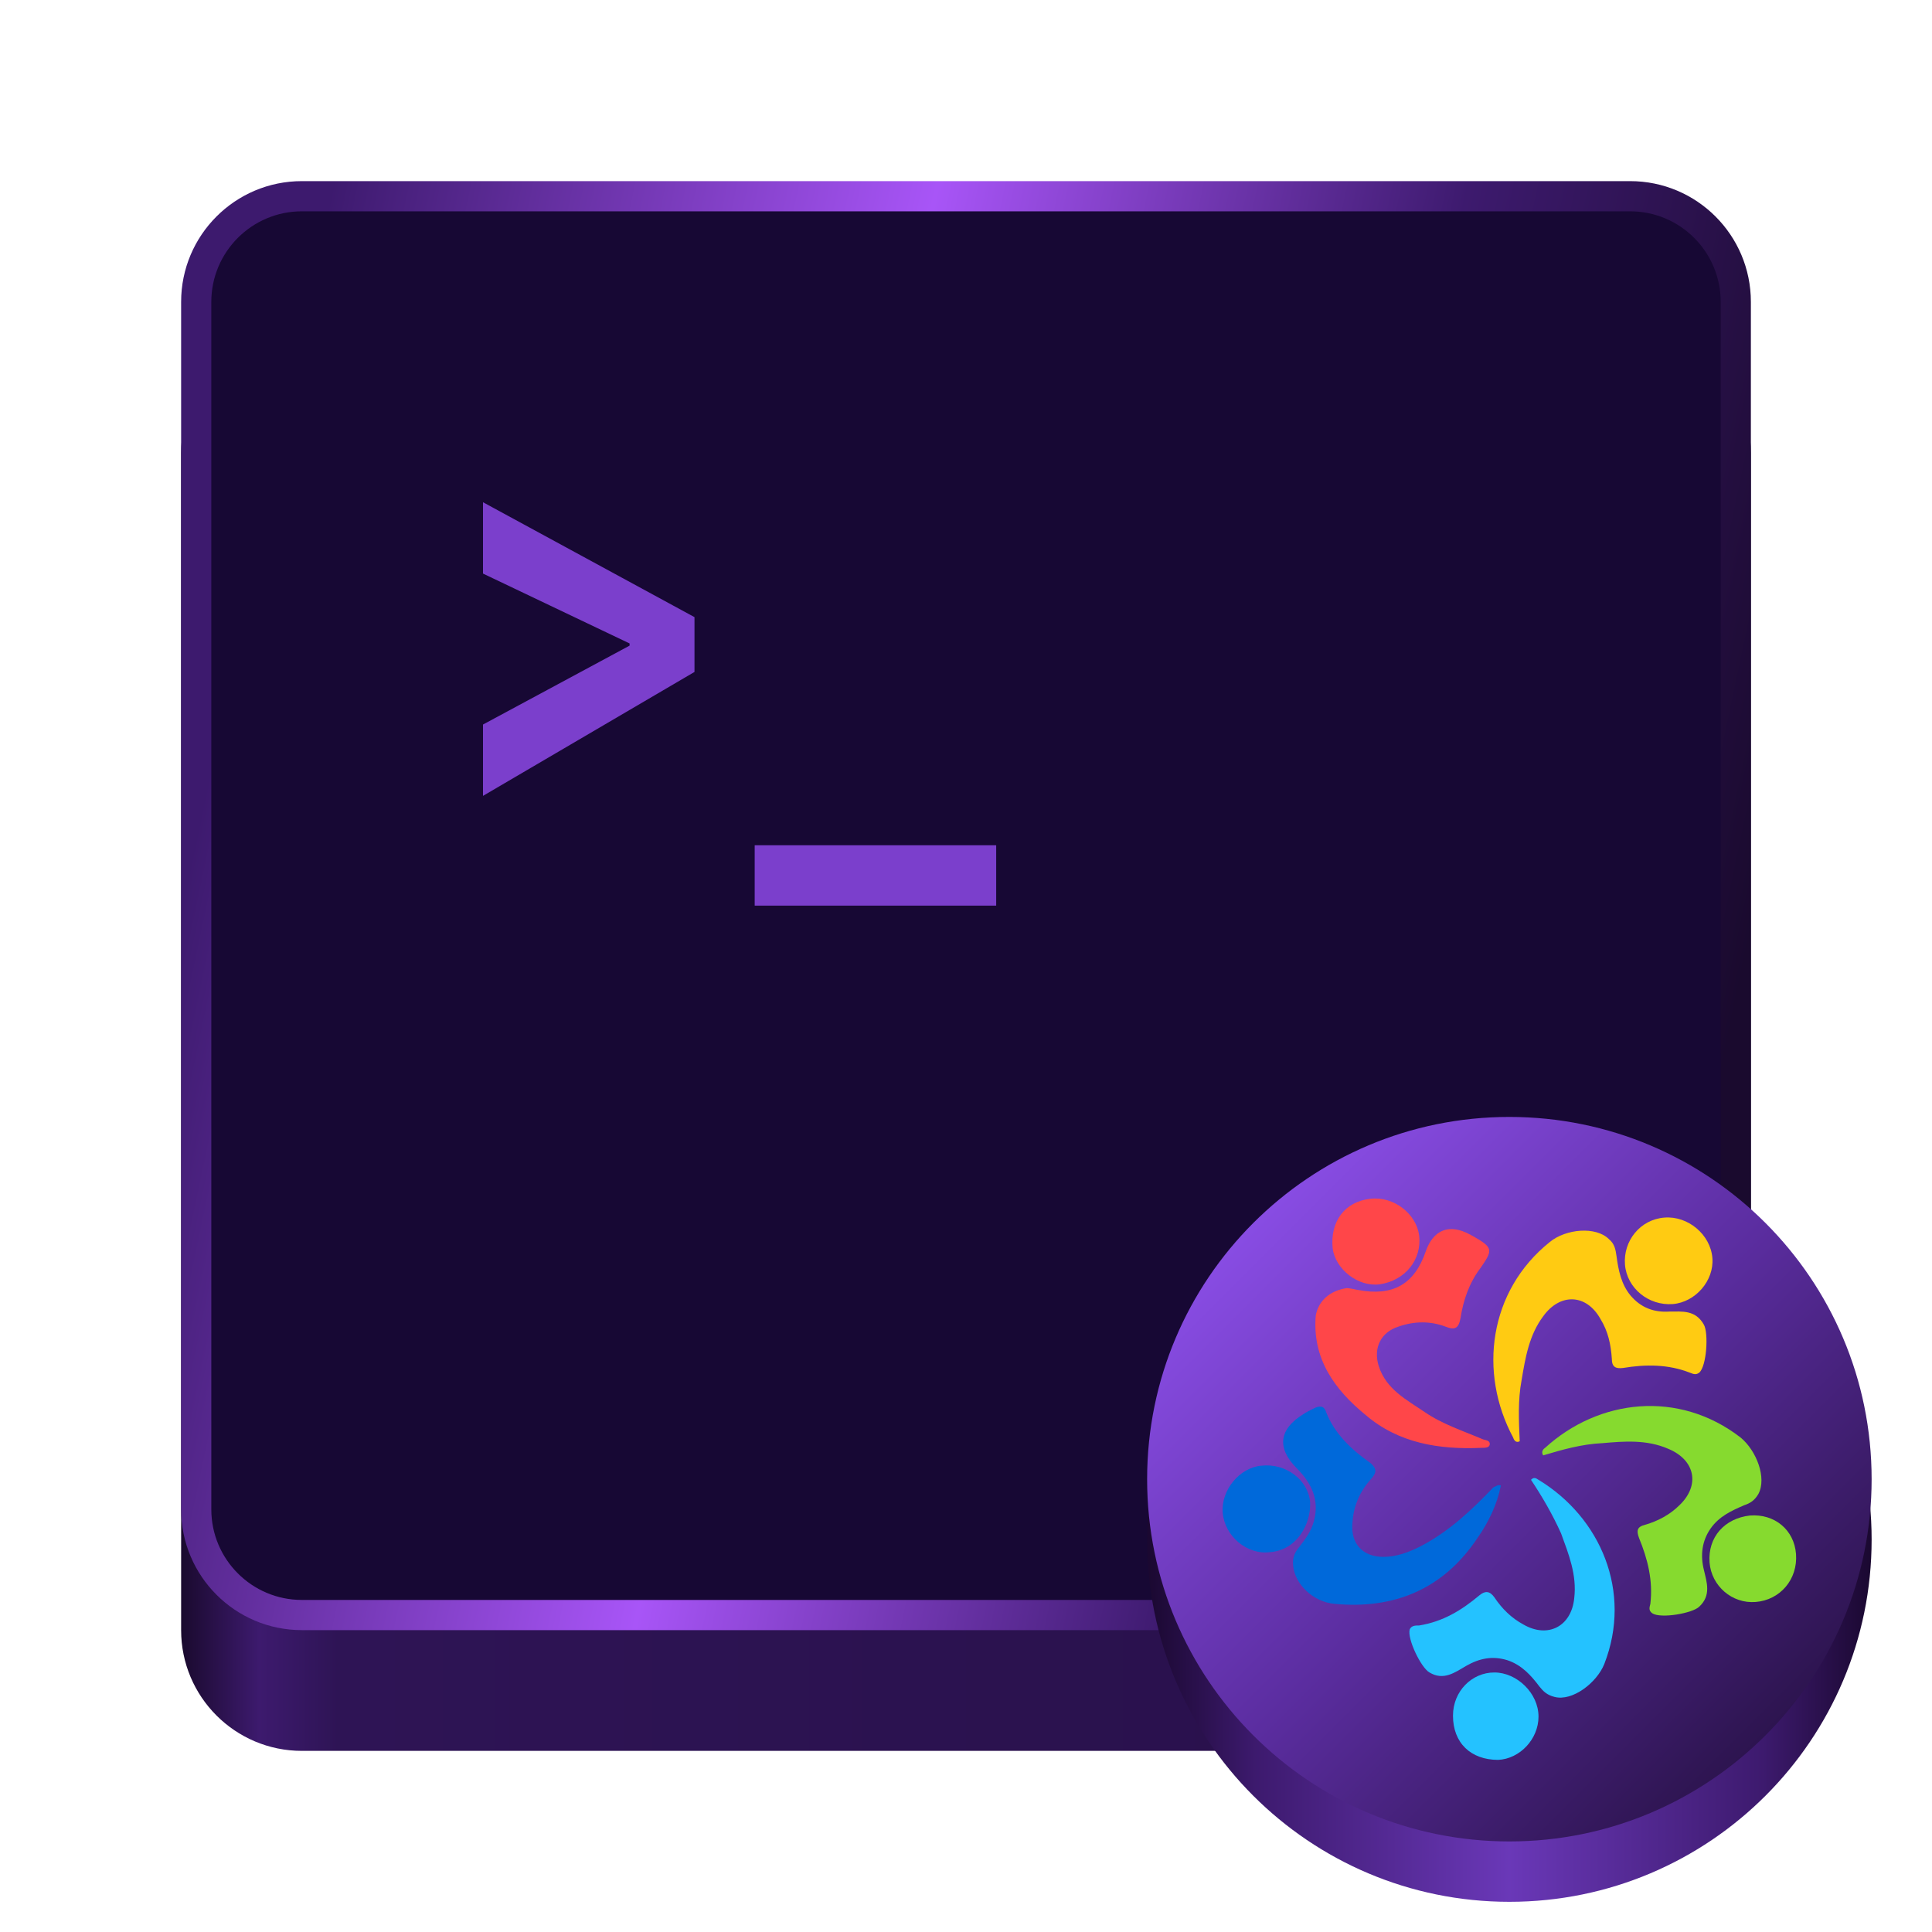
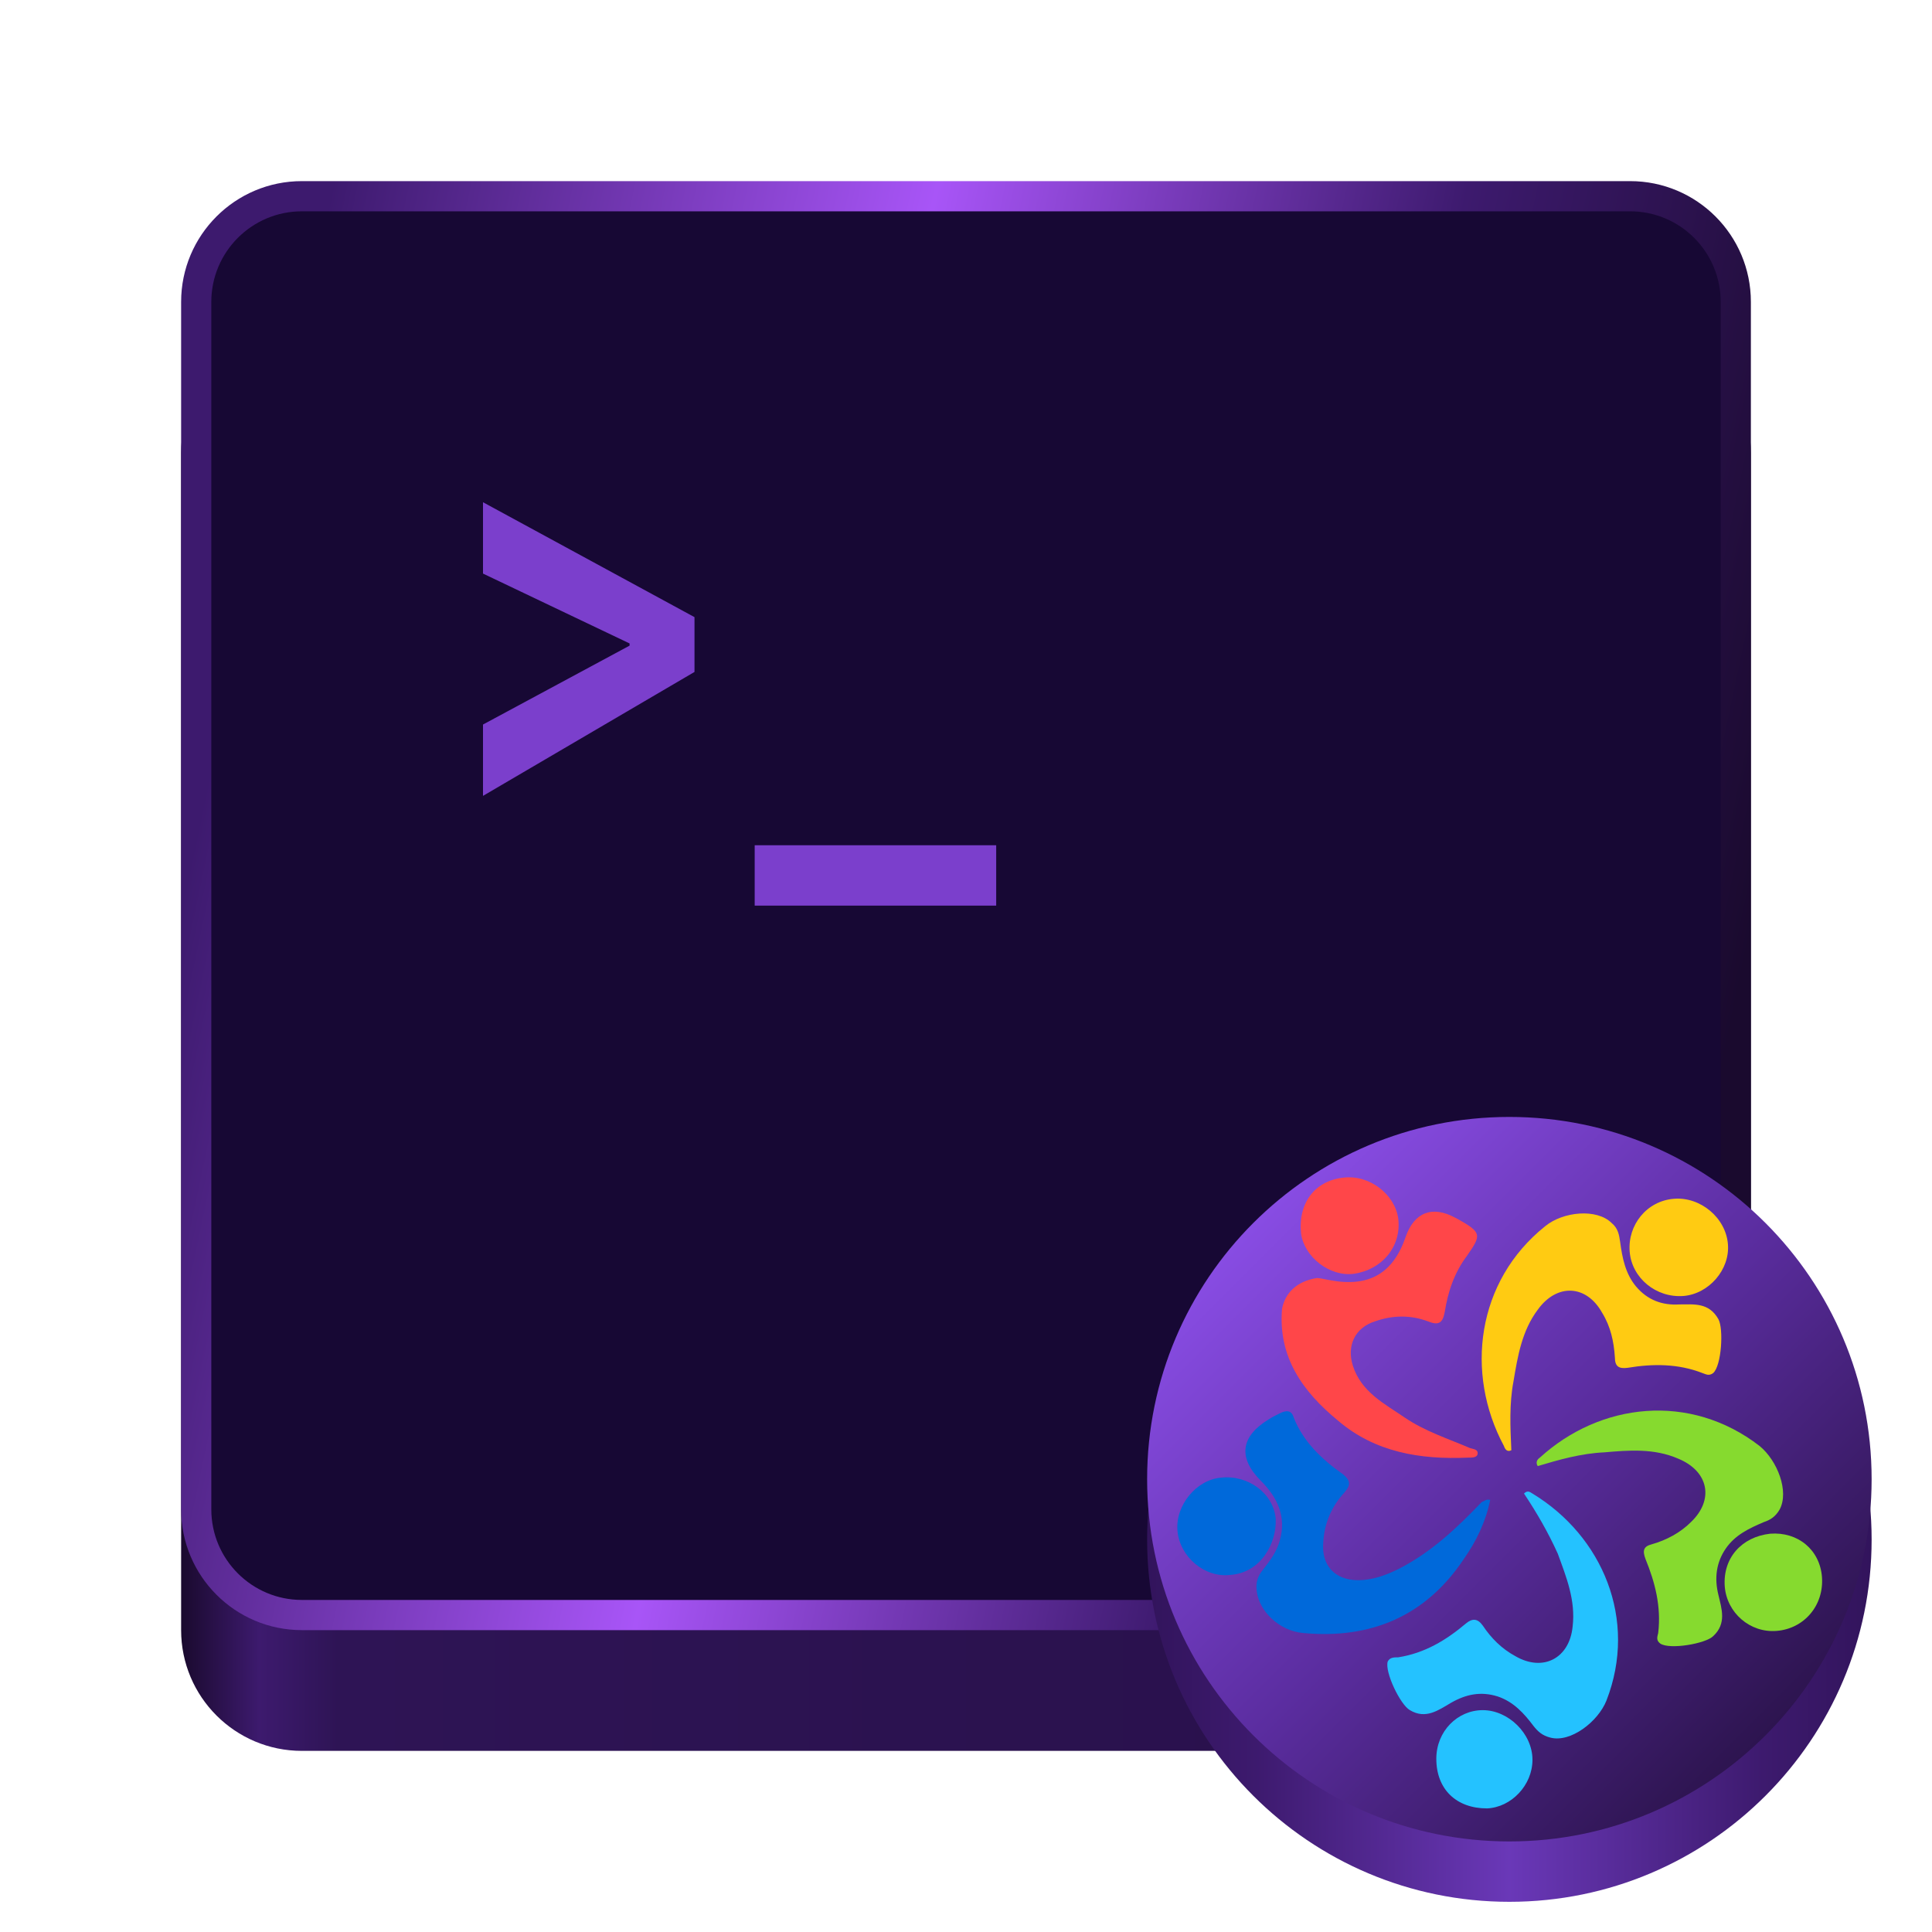
<svg xmlns="http://www.w3.org/2000/svg" height="128px" viewBox="0 0 128 128" width="128px">
  <defs>
    <linearGradient id="a" gradientUnits="userSpaceOnUse" x1="12" x2="116" y1="64" y2="64">
      <stop offset="0" stop-color="#1a0a2e" />
      <stop offset="0.05" stop-color="#3d1a6e" />
      <stop offset="0.1" stop-color="#2e1455" />
      <stop offset="0.9" stop-color="#28104a" />
      <stop offset="0.95" stop-color="#3d1a6e" />
      <stop offset="1" stop-color="#1a0a2e" />
    </linearGradient>
    <linearGradient id="b" gradientUnits="userSpaceOnUse" x1="12" x2="112.041" y1="60" y2="80.988">
      <stop offset="0" stop-color="#3d1a6e" />
      <stop offset="0.384" stop-color="#a855f7" />
      <stop offset="0.721" stop-color="#3d1a6e" />
      <stop offset="1" stop-color="#1a0a2e" />
    </linearGradient>
    <linearGradient id="cgrad" gradientUnits="userSpaceOnUse" x1="76" y1="74" x2="124" y2="122">
      <stop offset="0" stop-color="#9b59ff" />
      <stop offset="0.5" stop-color="#5b2da0" />
      <stop offset="1" stop-color="#1a0a2e" />
    </linearGradient>
    <linearGradient id="shadowgrad" gradientUnits="userSpaceOnUse" x1="76" y1="102" x2="124" y2="102">
-       <stop offset="0" stop-color="#1a0830" />
+       <stop offset="0" stop-color="#32145c" />
      <stop offset="0.15" stop-color="#3d1a6e" />
      <stop offset="0.5" stop-color="#6a38b8" />
      <stop offset="0.85" stop-color="#3d1a6e" />
-       <stop offset="1" stop-color="#1a0830" />
+       <stop offset="1" stop-color="#32145c" />
    </linearGradient>
  </defs>
  <path d="m 20 22 h 88 c 4.418 0 8 3.582 8 8 v 78 c 0 4.418 -3.582 8 -8 8 h -88 c -4.418 0 -8 -3.582 -8 -8 v -78 c 0 -4.418 3.582 -8 8 -8 z m 0 0" fill="url(#a)" />
  <path d="m 20 12 h 88 c 4.418 0 8 3.582 8 8 v 80 c 0 4.418 -3.582 8 -8 8 h -88 c -4.418 0 -8 -3.582 -8 -8 v -80 c 0 -4.418 3.582 -8 8 -8 z m 0 0" fill="url(#b)" />
  <path d="m 20 14 h 88 c 3.312 0 6 2.688 6 6 v 80 c 0 3.312 -2.688 6 -6 6 h -88 c -3.312 0 -6 -2.688 -6 -6 v -80 c 0 -3.312 2.688 -6 6 -6 z m 0 0" fill="#170834" />
  <path d="m 46.012 40.887 l -14.012 -7.613 v 4.727 l 9.711 4.629 v 0.145 l -9.711 5.227 v 4.727 l 14.012 -8.211 z m 0 0" fill="#7b3fcc" />
  <path d="m 50 56 v 4 h 16 v -4 z m 0 0" fill="#7b3fcc" />
  <circle cx="100" cy="102" r="24" fill="url(#shadowgrad)" />
  <circle cx="100" cy="98" r="24" fill="url(#cgrad)" />
-   <svg x="81" y="79" width="38" height="38" viewBox="0 0 61.028 59.731">
-     <style type="text/css">.st1{fill:#86da2f}.st2{fill:#24c2ff}.st3{fill:#ffcb12}.st4{fill:#0069da}.st5{fill:#ff4649}</style>
-     <path d="M56.114 33.731c2.6-.2 4.7 1.5 4.9 4.1.2 2.7-1.7 4.9-4.3 5.1-2.5.2-4.7-1.7-4.9-4.2-.2-2.7 1.6-4.7 4.3-5" class="st1" />
-     <path d="M24.514 55.031c0-2.6 2-4.6 4.4-4.6s4.7 2.2 4.7 4.7c0 2.4-2 4.5-4.3 4.6-2.9 0-4.8-1.8-4.8-4.7" class="st2" />
-     <path d="M31.614 25.831c-.4.2-.6-.1-.7-.4-3.7-6.9-2.6-15.6 3.9-20.8 1.7-1.4 4.9-1.7 6.3-.3.6.5.7 1.1.8 1.8.2 1.5.5 3 1.5 4.2 1.1 1.3 2.5 1.8 4.1 1.7 1.4 0 2.8-.2 3.7 1.4.5.9.3 4.4-.5 5.1-.4.3-.7.1-1 0-2.3-.9-4.7-.9-7.1-.5-.8.1-1.2-.1-1.2-1-.1-1.5-.4-2.9-1.2-4.2-1.5-2.7-4.3-2.8-6.1-.3-1.5 2-1.9 4.4-2.3 6.8-.4 2.1-.3 4.3-.2 6.5 0 0-.1 0 0 0" class="st3" />
-     <path d="M34.114 27.331c-.2-.3-.1-.6.2-.8 5.7-5.2 14.2-6.2 20.8-1.1 1.7 1.4 2.8 4.3 1.9 6-.4.7-.9 1-1.5 1.2-1.4.6-2.7 1.2-3.6 2.5s-1.1 2.8-.7 4.4c.3 1.3.8 2.7-.5 3.9-.7.7-4.1 1.3-5 .7-.4-.3-.3-.6-.2-1 .3-2.5-.3-4.8-1.2-7-.3-.8-.2-1.2.6-1.4 1.4-.4 2.7-1.1 3.7-2.1 2.2-2.1 1.7-4.8-1.2-6-2.3-1-4.7-.8-7-.6-2.2.1-4.3.7-6.3 1.3" class="st1" />
-     <path d="M32.814 29.931c.3-.3.5-.2.8 0 6.6 4 10 11.9 7 19.6-.8 2-3.4 4-5.3 3.5-.8-.2-1.2-.6-1.6-1.1-.9-1.2-1.9-2.3-3.4-2.8-1.6-.5-3-.2-4.4.6-1.2.7-2.4 1.6-3.9.7-.9-.5-2.4-3.6-2.1-4.6.2-.4.6-.4 1-.4 2.5-.4 4.5-1.6 6.4-3.2.6-.5 1.1-.5 1.6.2.8 1.2 1.8 2.2 3.1 2.9 2.6 1.5 5.1.2 5.4-2.8.3-2.5-.6-4.7-1.4-6.9-.9-2-2-3.9-3.2-5.7" class="st2" />
-     <path d="M29.614 30.531c-.4 2-1.3 3.9-2.5 5.6-3.6 5.4-8.8 7.6-15.2 7-2.3-.2-4.2-2.1-4.4-4-.1-.8.1-1.4.6-2 .7-.9 1.3-1.7 1.6-2.8.6-2.2-.2-4-1.8-5.6-2.2-2.2-1.9-4.2.7-5.8.3-.2.7-.4 1.1-.6.6-.3 1.1-.3 1.3.4.9 2.3 2.7 4 4.7 5.4.7.6.7 1 .1 1.7-1.2 1.3-1.9 2.9-2 4.7-.2 2.2 1.1 3.6 3.3 3.6 1.4 0 2.7-.5 3.9-1.1 3.1-1.6 5.5-3.9 7.8-6.3.3-.1.4-.3.8-.2" class="st4" />
-     <path d="M13.214 9.531c.2 0 .7.1 1.2.2 3.7.7 6-.6 7.2-4.1.8-2.3 2.5-3 4.7-1.8.1 0 .1.1.2.1 2.3 1.3 2.3 1.5.9 3.5-1.2 1.6-1.8 3.4-2.1 5.3-.2 1.1-.6 1.3-1.6.9-1.6-.6-3.3-.6-5 0-1.9.6-2.7 2.3-2.1 4.2.8 2.5 3 3.6 4.9 4.9s4.1 2 6.2 2.9c.3.1.8.1.7.6-.1.3-.5.3-.9.3-4.5.2-8.8-.5-12.3-3.5-3.3-2.7-5.7-6-5.3-10.6.3-1.5 1.4-2.6 3.3-2.9" class="st5" />
-     <path d="M5.014 37.631c-2.4.3-4.8-1.7-5-4.2-.2-2.4 1.8-4.8 4.1-5 2.6-.3 5 1.5 5.2 3.9.1 2.3-1.4 5.1-4.3 5.3" class="st4" />
-     <path d="M47.014 2.031c2.5-.2 4.9 1.8 5.1 4.3.2 2.4-1.8 4.7-4.2 4.9-2.6.2-4.9-1.7-5.1-4.2s1.6-4.8 4.2-5" class="st3" />
-     <path d="M20.914 3.931c.3 2.6-1.5 4.8-4.2 5.2-2.3.3-4.7-1.6-5-3.8-.3-2.9 1.3-5 4-5.3 2.5-.3 4.9 1.6 5.2 3.9" class="st5" />
-   </svg>
+   <g transform="translate(78,78) scale(0.7)">
+     <path d="M56.114 33.731c2.6-.2 4.7 1.5 4.9 4.1.2 2.7-1.7 4.9-4.3 5.1-2.5.2-4.7-1.7-4.9-4.2-.2-2.7 1.6-4.7 4.3-5" fill="#86da2f" />
+     <path d="M24.514 55.031c0-2.6 2-4.6 4.4-4.6s4.7 2.2 4.7 4.7c0 2.4-2 4.5-4.3 4.6-2.9 0-4.8-1.8-4.8-4.7" fill="#24c2ff" />
+     <path d="M31.614 25.831c-.4.2-.6-.1-.7-.4-3.7-6.9-2.6-15.6 3.9-20.8 1.7-1.4 4.9-1.7 6.3-.3.6.5.7 1.1.8 1.8.2 1.5.5 3 1.5 4.2 1.1 1.3 2.5 1.8 4.1 1.7 1.4 0 2.8-.2 3.7 1.4.5.9.3 4.4-.5 5.1-.4.3-.7.1-1 0-2.3-.9-4.7-.9-7.1-.5-.8.1-1.2-.1-1.2-1-.1-1.5-.4-2.9-1.2-4.2-1.5-2.7-4.3-2.8-6.1-.3-1.5 2-1.9 4.4-2.3 6.8-.4 2.1-.3 4.3-.2 6.5 0 0-.1 0 0 0" fill="#ffcb12" />
+     <path d="M34.114 27.331c-.2-.3-.1-.6.2-.8 5.7-5.2 14.2-6.2 20.8-1.1 1.7 1.4 2.8 4.3 1.9 6-.4.7-.9 1-1.5 1.2-1.4.6-2.7 1.2-3.6 2.5s-1.1 2.8-.7 4.4c.3 1.3.8 2.7-.5 3.9-.7.7-4.1 1.3-5 .7-.4-.3-.3-.6-.2-1 .3-2.5-.3-4.8-1.2-7-.3-.8-.2-1.2.6-1.4 1.4-.4 2.7-1.1 3.7-2.1 2.2-2.1 1.7-4.8-1.2-6-2.3-1-4.7-.8-7-.6-2.2.1-4.3.7-6.3 1.3" fill="#86da2f" />
+     <path d="M32.814 29.931c.3-.3.5-.2.8 0 6.6 4 10 11.9 7 19.6-.8 2-3.4 4-5.3 3.5-.8-.2-1.2-.6-1.6-1.1-.9-1.2-1.9-2.3-3.4-2.8-1.6-.5-3-.2-4.4.6-1.2.7-2.4 1.6-3.9.7-.9-.5-2.4-3.6-2.1-4.6.2-.4.6-.4 1-.4 2.5-.4 4.5-1.6 6.4-3.2.6-.5 1.1-.5 1.6.2.8 1.2 1.8 2.2 3.1 2.9 2.6 1.5 5.1.2 5.4-2.8.3-2.5-.6-4.7-1.4-6.9-.9-2-2-3.9-3.2-5.7" fill="#24c2ff" />
+     <path d="M29.614 30.531c-.4 2-1.3 3.9-2.5 5.6-3.6 5.4-8.8 7.6-15.2 7-2.3-.2-4.2-2.1-4.4-4-.1-.8.1-1.4.6-2 .7-.9 1.3-1.7 1.6-2.8.6-2.2-.2-4-1.8-5.6-2.2-2.2-1.9-4.2.7-5.8.3-.2.7-.4 1.1-.6.6-.3 1.1-.3 1.3.4.9 2.3 2.7 4 4.7 5.4.7.6.7 1 .1 1.7-1.2 1.3-1.9 2.9-2 4.7-.2 2.2 1.1 3.6 3.3 3.6 1.4 0 2.7-.5 3.9-1.1 3.1-1.6 5.5-3.9 7.8-6.3.3-.1.4-.3.8-.2" fill="#0069da" />
+     <path d="M13.214 9.531c.2 0 .7.1 1.2.2 3.7.7 6-.6 7.2-4.1.8-2.3 2.5-3 4.7-1.8.1 0 .1.1.2.1 2.3 1.3 2.3 1.5.9 3.5-1.2 1.6-1.8 3.4-2.1 5.3-.2 1.1-.6 1.3-1.6.9-1.6-.6-3.3-.6-5 0-1.9.6-2.7 2.3-2.1 4.2.8 2.5 3 3.6 4.9 4.9s4.1 2 6.2 2.9c.3.1.8.1.7.6-.1.3-.5.3-.9.3-4.5.2-8.8-.5-12.3-3.5-3.3-2.7-5.7-6-5.3-10.6.3-1.5 1.4-2.6 3.3-2.9" fill="#ff4649" />
+     <path d="M5.014 37.631c-2.4.3-4.8-1.7-5-4.2-.2-2.4 1.8-4.8 4.1-5 2.6-.3 5 1.5 5.2 3.9.1 2.3-1.4 5.1-4.3 5.3" fill="#0069da" />
+     <path d="M47.014 2.031c2.5-.2 4.9 1.8 5.1 4.3.2 2.4-1.8 4.7-4.2 4.9-2.6.2-4.9-1.7-5.1-4.2s1.6-4.8 4.2-5" fill="#ffcb12" />
+     <path d="M20.914 3.931c.3 2.6-1.5 4.8-4.2 5.2-2.3.3-4.7-1.6-5-3.8-.3-2.9 1.3-5 4-5.3 2.5-.3 4.9 1.6 5.2 3.9" fill="#ff4649" />
+   </g>
</svg>
